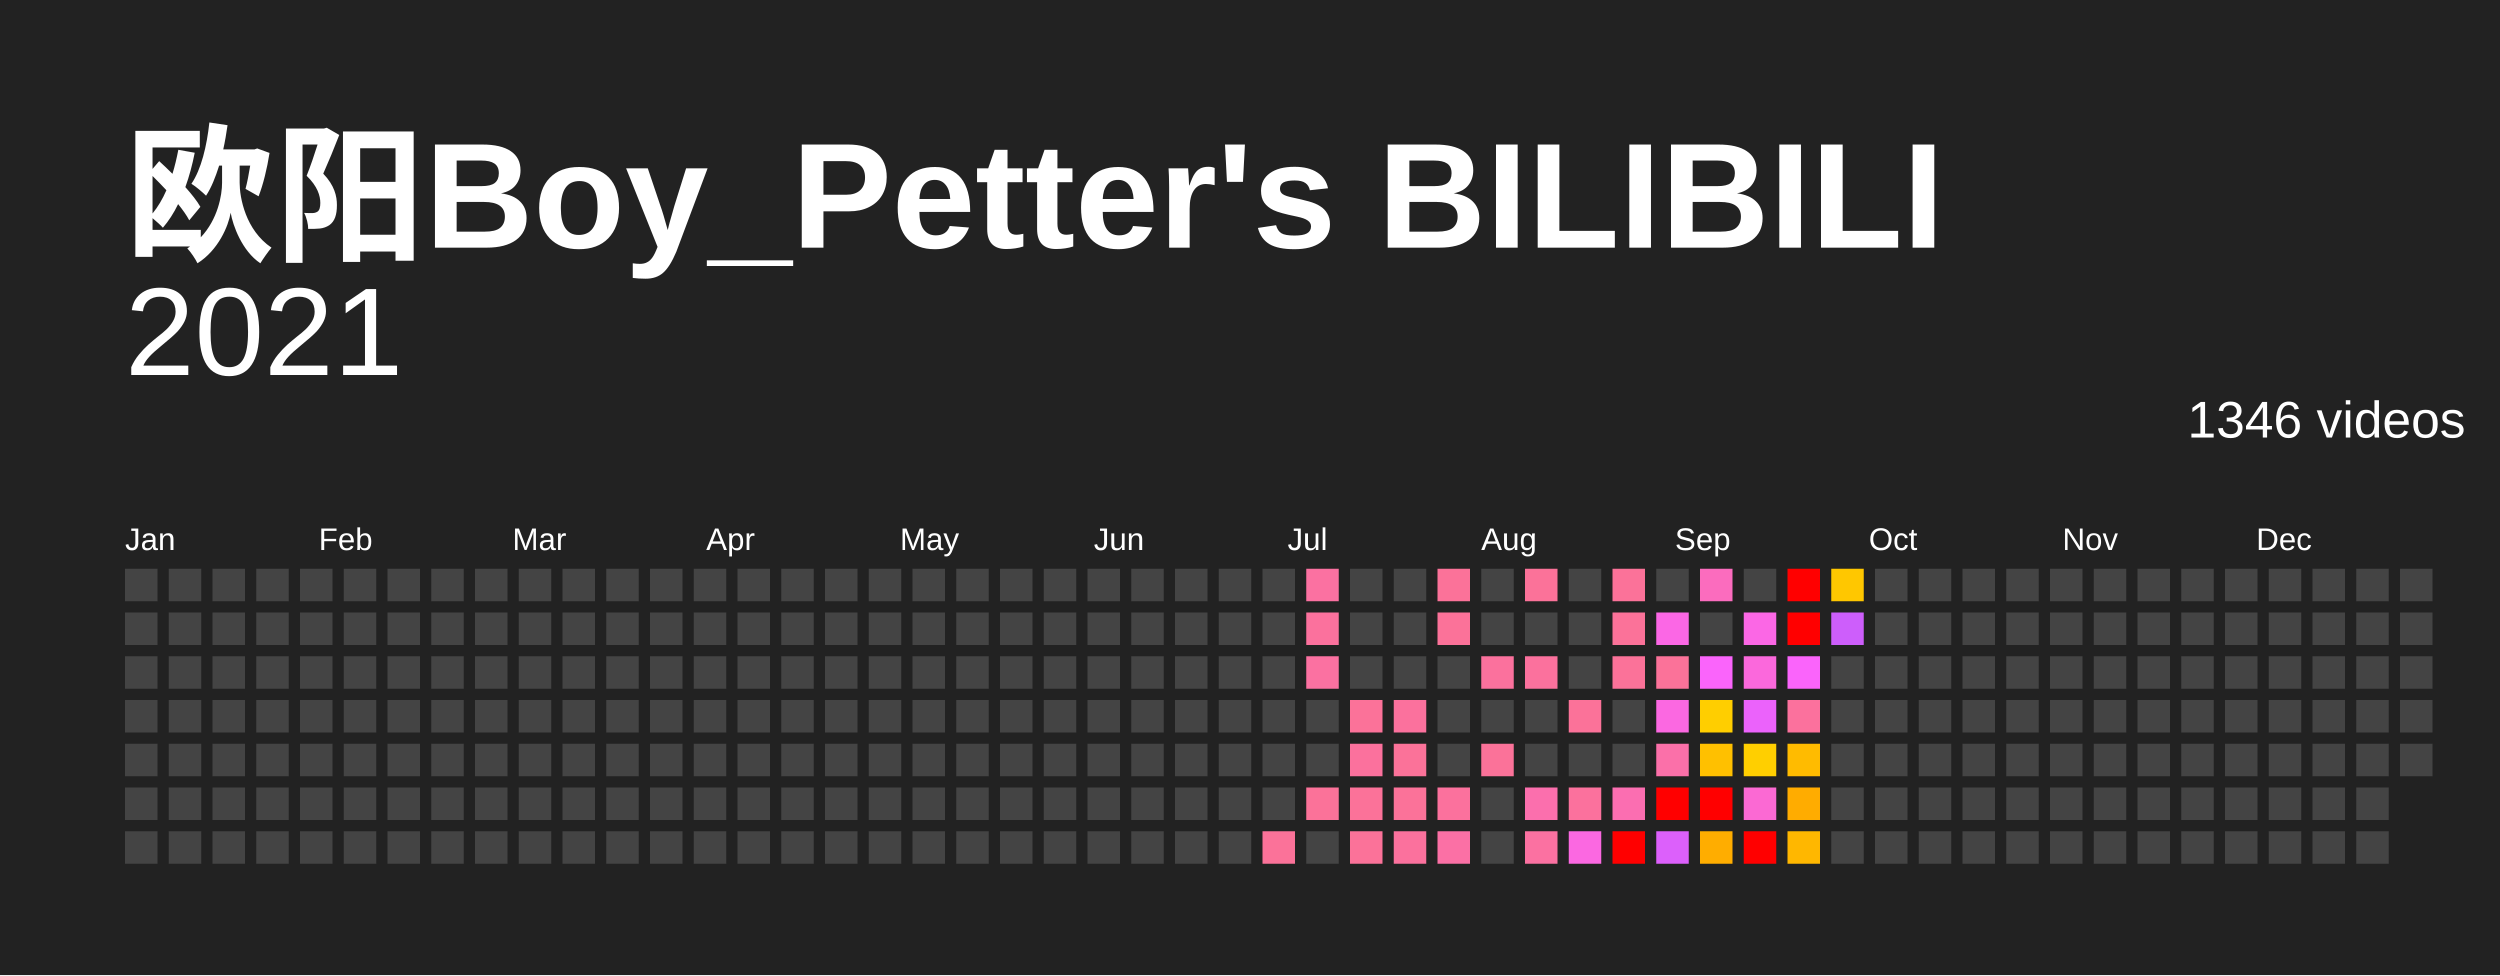
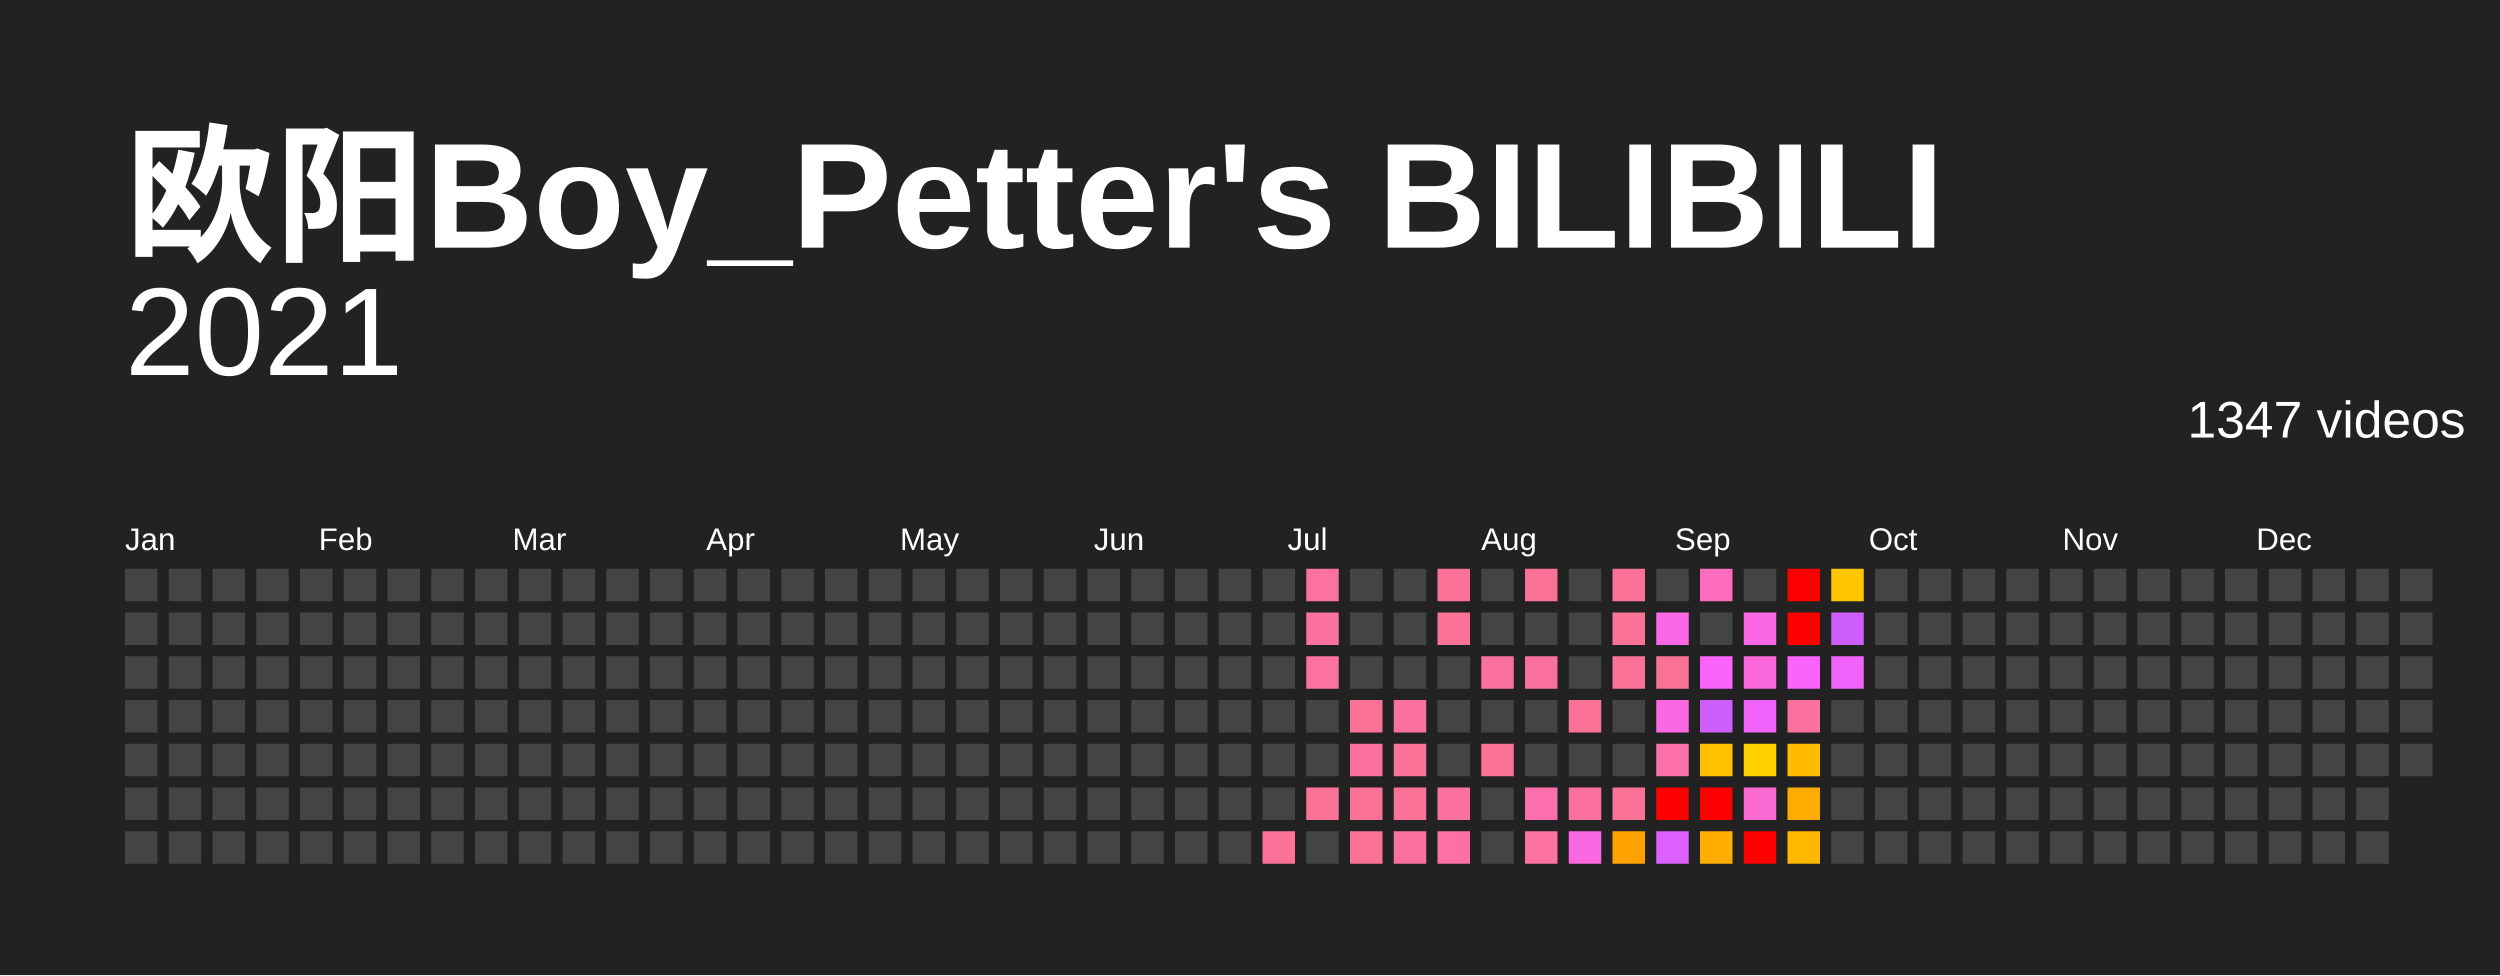
<svg xmlns="http://www.w3.org/2000/svg" baseProfile="full" height="78mm" version="1.1" viewBox="0,0,200,78" width="200mm">
  <defs />
  <rect fill="#222222" height="78" width="200" x="0" y="0" />
  <text fill="#FFFFFF" style="font-size:12px; font-family:Arial; font-weight:bold;" x="10" y="20">欧阳Boy_Petter's BILIBILI</text>
  <text alignment-baseline="hanging" fill="#FFFFFF" style="font-size:10.0px; font-family:Arial;" x="10" y="30">2021</text>
-   <text alignment-baseline="hanging" fill="#FFFFFF" style="font-size:4.125px; font-family:Arial;" x="175" y="35">1346 videos</text>
+   <text alignment-baseline="hanging" fill="#FFFFFF" style="font-size:4.125px; font-family:Arial;" x="175" y="35">1347 videos</text>
  <text fill="#FFFFFF" style="font-size:2.5px; font-family:Arial" x="10.0" y="44">Jan</text>
  <text fill="#FFFFFF" style="font-size:2.5px; font-family:Arial" x="25.5" y="44">Feb</text>
  <text fill="#FFFFFF" style="font-size:2.5px; font-family:Arial" x="41.0" y="44">Mar</text>
  <text fill="#FFFFFF" style="font-size:2.5px; font-family:Arial" x="56.5" y="44">Apr</text>
  <text fill="#FFFFFF" style="font-size:2.5px; font-family:Arial" x="72.0" y="44">May</text>
  <text fill="#FFFFFF" style="font-size:2.5px; font-family:Arial" x="87.5" y="44">Jun</text>
  <text fill="#FFFFFF" style="font-size:2.5px; font-family:Arial" x="103.0" y="44">Jul</text>
  <text fill="#FFFFFF" style="font-size:2.5px; font-family:Arial" x="118.5" y="44">Aug</text>
  <text fill="#FFFFFF" style="font-size:2.5px; font-family:Arial" x="134.0" y="44">Sep</text>
  <text fill="#FFFFFF" style="font-size:2.5px; font-family:Arial" x="149.5" y="44">Oct</text>
  <text fill="#FFFFFF" style="font-size:2.5px; font-family:Arial" x="165.0" y="44">Nov</text>
  <text fill="#FFFFFF" style="font-size:2.5px; font-family:Arial" x="180.5" y="44">Dec</text>
  <rect fill="#444444" height="2.6" width="2.6" x="10.0" y="45.5" />
  <rect fill="#444444" height="2.6" width="2.6" x="10.0" y="49.0" />
  <rect fill="#444444" height="2.6" width="2.6" x="10.0" y="52.5" />
  <rect fill="#444444" height="2.6" width="2.6" x="10.0" y="56.0" />
  <rect fill="#444444" height="2.6" width="2.6" x="10.0" y="59.5" />
  <rect fill="#444444" height="2.6" width="2.6" x="10.0" y="63.0" />
  <rect fill="#444444" height="2.6" width="2.6" x="10.0" y="66.5" />
  <rect fill="#444444" height="2.6" width="2.6" x="13.5" y="45.5" />
  <rect fill="#444444" height="2.6" width="2.6" x="13.5" y="49.0" />
  <rect fill="#444444" height="2.6" width="2.6" x="13.5" y="52.5" />
  <rect fill="#444444" height="2.6" width="2.6" x="13.5" y="56.0" />
  <rect fill="#444444" height="2.6" width="2.6" x="13.5" y="59.5" />
  <rect fill="#444444" height="2.6" width="2.6" x="13.5" y="63.0" />
  <rect fill="#444444" height="2.6" width="2.6" x="13.5" y="66.5" />
  <rect fill="#444444" height="2.6" width="2.6" x="17.0" y="45.5" />
  <rect fill="#444444" height="2.6" width="2.6" x="17.0" y="49.0" />
  <rect fill="#444444" height="2.6" width="2.6" x="17.0" y="52.5" />
  <rect fill="#444444" height="2.6" width="2.6" x="17.0" y="56.0" />
  <rect fill="#444444" height="2.6" width="2.6" x="17.0" y="59.5" />
  <rect fill="#444444" height="2.6" width="2.6" x="17.0" y="63.0" />
  <rect fill="#444444" height="2.6" width="2.6" x="17.0" y="66.5" />
  <rect fill="#444444" height="2.6" width="2.6" x="20.5" y="45.5" />
  <rect fill="#444444" height="2.6" width="2.6" x="20.5" y="49.0" />
  <rect fill="#444444" height="2.6" width="2.6" x="20.5" y="52.5" />
  <rect fill="#444444" height="2.6" width="2.6" x="20.5" y="56.0" />
  <rect fill="#444444" height="2.6" width="2.6" x="20.5" y="59.5" />
  <rect fill="#444444" height="2.6" width="2.6" x="20.5" y="63.0" />
  <rect fill="#444444" height="2.6" width="2.6" x="20.5" y="66.5" />
  <rect fill="#444444" height="2.6" width="2.6" x="24.0" y="45.5" />
  <rect fill="#444444" height="2.6" width="2.6" x="24.0" y="49.0" />
  <rect fill="#444444" height="2.6" width="2.6" x="24.0" y="52.5" />
  <rect fill="#444444" height="2.6" width="2.6" x="24.0" y="56.0" />
  <rect fill="#444444" height="2.6" width="2.6" x="24.0" y="59.5" />
  <rect fill="#444444" height="2.6" width="2.6" x="24.0" y="63.0" />
  <rect fill="#444444" height="2.6" width="2.6" x="24.0" y="66.5" />
  <rect fill="#444444" height="2.6" width="2.6" x="27.5" y="45.5" />
  <rect fill="#444444" height="2.6" width="2.6" x="27.5" y="49.0" />
  <rect fill="#444444" height="2.6" width="2.6" x="27.5" y="52.5" />
  <rect fill="#444444" height="2.6" width="2.6" x="27.5" y="56.0" />
  <rect fill="#444444" height="2.6" width="2.6" x="27.5" y="59.5" />
  <rect fill="#444444" height="2.6" width="2.6" x="27.5" y="63.0" />
  <rect fill="#444444" height="2.6" width="2.6" x="27.5" y="66.5" />
  <rect fill="#444444" height="2.6" width="2.6" x="31.0" y="45.5" />
  <rect fill="#444444" height="2.6" width="2.6" x="31.0" y="49.0" />
  <rect fill="#444444" height="2.6" width="2.6" x="31.0" y="52.5" />
  <rect fill="#444444" height="2.6" width="2.6" x="31.0" y="56.0" />
  <rect fill="#444444" height="2.6" width="2.6" x="31.0" y="59.5" />
  <rect fill="#444444" height="2.6" width="2.6" x="31.0" y="63.0" />
  <rect fill="#444444" height="2.6" width="2.6" x="31.0" y="66.5" />
  <rect fill="#444444" height="2.6" width="2.6" x="34.5" y="45.5" />
  <rect fill="#444444" height="2.6" width="2.6" x="34.5" y="49.0" />
  <rect fill="#444444" height="2.6" width="2.6" x="34.5" y="52.5" />
  <rect fill="#444444" height="2.6" width="2.6" x="34.5" y="56.0" />
  <rect fill="#444444" height="2.6" width="2.6" x="34.5" y="59.5" />
  <rect fill="#444444" height="2.6" width="2.6" x="34.5" y="63.0" />
  <rect fill="#444444" height="2.6" width="2.6" x="34.5" y="66.5" />
  <rect fill="#444444" height="2.6" width="2.6" x="38.0" y="45.5" />
  <rect fill="#444444" height="2.6" width="2.6" x="38.0" y="49.0" />
  <rect fill="#444444" height="2.6" width="2.6" x="38.0" y="52.5" />
  <rect fill="#444444" height="2.6" width="2.6" x="38.0" y="56.0" />
  <rect fill="#444444" height="2.6" width="2.6" x="38.0" y="59.5" />
  <rect fill="#444444" height="2.6" width="2.6" x="38.0" y="63.0" />
  <rect fill="#444444" height="2.6" width="2.6" x="38.0" y="66.5" />
  <rect fill="#444444" height="2.6" width="2.6" x="41.5" y="45.5" />
  <rect fill="#444444" height="2.6" width="2.6" x="41.5" y="49.0" />
  <rect fill="#444444" height="2.6" width="2.6" x="41.5" y="52.5" />
  <rect fill="#444444" height="2.6" width="2.6" x="41.5" y="56.0" />
  <rect fill="#444444" height="2.6" width="2.6" x="41.5" y="59.5" />
  <rect fill="#444444" height="2.6" width="2.6" x="41.5" y="63.0" />
  <rect fill="#444444" height="2.6" width="2.6" x="41.5" y="66.5" />
  <rect fill="#444444" height="2.6" width="2.6" x="45.0" y="45.5" />
  <rect fill="#444444" height="2.6" width="2.6" x="45.0" y="49.0" />
  <rect fill="#444444" height="2.6" width="2.6" x="45.0" y="52.5" />
  <rect fill="#444444" height="2.6" width="2.6" x="45.0" y="56.0" />
  <rect fill="#444444" height="2.6" width="2.6" x="45.0" y="59.5" />
  <rect fill="#444444" height="2.6" width="2.6" x="45.0" y="63.0" />
  <rect fill="#444444" height="2.6" width="2.6" x="45.0" y="66.5" />
  <rect fill="#444444" height="2.6" width="2.6" x="48.5" y="45.5" />
  <rect fill="#444444" height="2.6" width="2.6" x="48.5" y="49.0" />
  <rect fill="#444444" height="2.6" width="2.6" x="48.5" y="52.5" />
  <rect fill="#444444" height="2.6" width="2.6" x="48.5" y="56.0" />
  <rect fill="#444444" height="2.6" width="2.6" x="48.5" y="59.5" />
  <rect fill="#444444" height="2.6" width="2.6" x="48.5" y="63.0" />
  <rect fill="#444444" height="2.6" width="2.6" x="48.5" y="66.5" />
  <rect fill="#444444" height="2.6" width="2.6" x="52.0" y="45.5" />
  <rect fill="#444444" height="2.6" width="2.6" x="52.0" y="49.0" />
  <rect fill="#444444" height="2.6" width="2.6" x="52.0" y="52.5" />
  <rect fill="#444444" height="2.6" width="2.6" x="52.0" y="56.0" />
  <rect fill="#444444" height="2.6" width="2.6" x="52.0" y="59.5" />
  <rect fill="#444444" height="2.6" width="2.6" x="52.0" y="63.0" />
  <rect fill="#444444" height="2.6" width="2.6" x="52.0" y="66.5" />
  <rect fill="#444444" height="2.6" width="2.6" x="55.5" y="45.5" />
  <rect fill="#444444" height="2.6" width="2.6" x="55.5" y="49.0" />
  <rect fill="#444444" height="2.6" width="2.6" x="55.5" y="52.5" />
  <rect fill="#444444" height="2.6" width="2.6" x="55.5" y="56.0" />
  <rect fill="#444444" height="2.6" width="2.6" x="55.5" y="59.5" />
  <rect fill="#444444" height="2.6" width="2.6" x="55.5" y="63.0" />
  <rect fill="#444444" height="2.6" width="2.6" x="55.5" y="66.5" />
  <rect fill="#444444" height="2.6" width="2.6" x="59.0" y="45.5" />
  <rect fill="#444444" height="2.6" width="2.6" x="59.0" y="49.0" />
  <rect fill="#444444" height="2.6" width="2.6" x="59.0" y="52.5" />
  <rect fill="#444444" height="2.6" width="2.6" x="59.0" y="56.0" />
  <rect fill="#444444" height="2.6" width="2.6" x="59.0" y="59.5" />
  <rect fill="#444444" height="2.6" width="2.6" x="59.0" y="63.0" />
  <rect fill="#444444" height="2.6" width="2.6" x="59.0" y="66.5" />
  <rect fill="#444444" height="2.6" width="2.6" x="62.5" y="45.5" />
  <rect fill="#444444" height="2.6" width="2.6" x="62.5" y="49.0" />
  <rect fill="#444444" height="2.6" width="2.6" x="62.5" y="52.5" />
  <rect fill="#444444" height="2.6" width="2.6" x="62.5" y="56.0" />
  <rect fill="#444444" height="2.6" width="2.6" x="62.5" y="59.5" />
  <rect fill="#444444" height="2.6" width="2.6" x="62.5" y="63.0" />
  <rect fill="#444444" height="2.6" width="2.6" x="62.5" y="66.5" />
  <rect fill="#444444" height="2.6" width="2.6" x="66.0" y="45.5" />
  <rect fill="#444444" height="2.6" width="2.6" x="66.0" y="49.0" />
  <rect fill="#444444" height="2.6" width="2.6" x="66.0" y="52.5" />
  <rect fill="#444444" height="2.6" width="2.6" x="66.0" y="56.0" />
  <rect fill="#444444" height="2.6" width="2.6" x="66.0" y="59.5" />
  <rect fill="#444444" height="2.6" width="2.6" x="66.0" y="63.0" />
  <rect fill="#444444" height="2.6" width="2.6" x="66.0" y="66.5" />
  <rect fill="#444444" height="2.6" width="2.6" x="69.5" y="45.5" />
  <rect fill="#444444" height="2.6" width="2.6" x="69.5" y="49.0" />
  <rect fill="#444444" height="2.6" width="2.6" x="69.5" y="52.5" />
  <rect fill="#444444" height="2.6" width="2.6" x="69.5" y="56.0" />
  <rect fill="#444444" height="2.6" width="2.6" x="69.5" y="59.5" />
  <rect fill="#444444" height="2.6" width="2.6" x="69.5" y="63.0" />
  <rect fill="#444444" height="2.6" width="2.6" x="69.5" y="66.5" />
  <rect fill="#444444" height="2.6" width="2.6" x="73.0" y="45.5" />
  <rect fill="#444444" height="2.6" width="2.6" x="73.0" y="49.0" />
  <rect fill="#444444" height="2.6" width="2.6" x="73.0" y="52.5" />
  <rect fill="#444444" height="2.6" width="2.6" x="73.0" y="56.0" />
  <rect fill="#444444" height="2.6" width="2.6" x="73.0" y="59.5" />
  <rect fill="#444444" height="2.6" width="2.6" x="73.0" y="63.0" />
  <rect fill="#444444" height="2.6" width="2.6" x="73.0" y="66.5" />
  <rect fill="#444444" height="2.6" width="2.6" x="76.5" y="45.5" />
  <rect fill="#444444" height="2.6" width="2.6" x="76.5" y="49.0" />
  <rect fill="#444444" height="2.6" width="2.6" x="76.5" y="52.5" />
  <rect fill="#444444" height="2.6" width="2.6" x="76.5" y="56.0" />
  <rect fill="#444444" height="2.6" width="2.6" x="76.5" y="59.5" />
  <rect fill="#444444" height="2.6" width="2.6" x="76.5" y="63.0" />
  <rect fill="#444444" height="2.6" width="2.6" x="76.5" y="66.5" />
  <rect fill="#444444" height="2.6" width="2.6" x="80.0" y="45.5" />
  <rect fill="#444444" height="2.6" width="2.6" x="80.0" y="49.0" />
  <rect fill="#444444" height="2.6" width="2.6" x="80.0" y="52.5" />
  <rect fill="#444444" height="2.6" width="2.6" x="80.0" y="56.0" />
  <rect fill="#444444" height="2.6" width="2.6" x="80.0" y="59.5" />
  <rect fill="#444444" height="2.6" width="2.6" x="80.0" y="63.0" />
  <rect fill="#444444" height="2.6" width="2.6" x="80.0" y="66.5" />
  <rect fill="#444444" height="2.6" width="2.6" x="83.5" y="45.5" />
  <rect fill="#444444" height="2.6" width="2.6" x="83.5" y="49.0" />
  <rect fill="#444444" height="2.6" width="2.6" x="83.5" y="52.5" />
  <rect fill="#444444" height="2.6" width="2.6" x="83.5" y="56.0" />
  <rect fill="#444444" height="2.6" width="2.6" x="83.5" y="59.5" />
  <rect fill="#444444" height="2.6" width="2.6" x="83.5" y="63.0" />
  <rect fill="#444444" height="2.6" width="2.6" x="83.5" y="66.5" />
  <rect fill="#444444" height="2.6" width="2.6" x="87.0" y="45.5" />
  <rect fill="#444444" height="2.6" width="2.6" x="87.0" y="49.0" />
  <rect fill="#444444" height="2.6" width="2.6" x="87.0" y="52.5" />
  <rect fill="#444444" height="2.6" width="2.6" x="87.0" y="56.0" />
  <rect fill="#444444" height="2.6" width="2.6" x="87.0" y="59.5" />
  <rect fill="#444444" height="2.6" width="2.6" x="87.0" y="63.0" />
  <rect fill="#444444" height="2.6" width="2.6" x="87.0" y="66.5" />
  <rect fill="#444444" height="2.6" width="2.6" x="90.5" y="45.5" />
  <rect fill="#444444" height="2.6" width="2.6" x="90.5" y="49.0" />
  <rect fill="#444444" height="2.6" width="2.6" x="90.5" y="52.5" />
  <rect fill="#444444" height="2.6" width="2.6" x="90.5" y="56.0" />
  <rect fill="#444444" height="2.6" width="2.6" x="90.5" y="59.5" />
  <rect fill="#444444" height="2.6" width="2.6" x="90.5" y="63.0" />
  <rect fill="#444444" height="2.6" width="2.6" x="90.5" y="66.5" />
  <rect fill="#444444" height="2.6" width="2.6" x="94.0" y="45.5" />
  <rect fill="#444444" height="2.6" width="2.6" x="94.0" y="49.0" />
  <rect fill="#444444" height="2.6" width="2.6" x="94.0" y="52.5" />
  <rect fill="#444444" height="2.6" width="2.6" x="94.0" y="56.0" />
  <rect fill="#444444" height="2.6" width="2.6" x="94.0" y="59.5" />
  <rect fill="#444444" height="2.6" width="2.6" x="94.0" y="63.0" />
  <rect fill="#444444" height="2.6" width="2.6" x="94.0" y="66.5" />
  <rect fill="#444444" height="2.6" width="2.6" x="97.5" y="45.5" />
  <rect fill="#444444" height="2.6" width="2.6" x="97.5" y="49.0" />
  <rect fill="#444444" height="2.6" width="2.6" x="97.5" y="52.5" />
  <rect fill="#444444" height="2.6" width="2.6" x="97.5" y="56.0" />
  <rect fill="#444444" height="2.6" width="2.6" x="97.5" y="59.5" />
  <rect fill="#444444" height="2.6" width="2.6" x="97.5" y="63.0" />
  <rect fill="#444444" height="2.6" width="2.6" x="97.5" y="66.5" />
  <rect fill="#444444" height="2.6" width="2.6" x="101.0" y="45.5" />
  <rect fill="#444444" height="2.6" width="2.6" x="101.0" y="49.0" />
  <rect fill="#444444" height="2.6" width="2.6" x="101.0" y="52.5" />
  <rect fill="#444444" height="2.6" width="2.6" x="101.0" y="56.0" />
  <rect fill="#444444" height="2.6" width="2.6" x="101.0" y="59.5" />
  <rect fill="#444444" height="2.6" width="2.6" x="101.0" y="63.0" />
  <rect fill="#fb7299" height="2.6" width="2.6" x="101.0" y="66.5" />
  <rect fill="#fb71a1" height="2.6" width="2.6" x="104.5" y="45.5" />
  <rect fill="#fb719d" height="2.6" width="2.6" x="104.5" y="49.0" />
  <rect fill="#fb71a1" height="2.6" width="2.6" x="104.5" y="52.5" />
  <rect fill="#444444" height="2.6" width="2.6" x="104.5" y="56.0" />
  <rect fill="#444444" height="2.6" width="2.6" x="104.5" y="59.5" />
  <rect fill="#fb7299" height="2.6" width="2.6" x="104.5" y="63.0" />
  <rect fill="#444444" height="2.6" width="2.6" x="104.5" y="66.5" />
  <rect fill="#444444" height="2.6" width="2.6" x="108.0" y="45.5" />
  <rect fill="#444444" height="2.6" width="2.6" x="108.0" y="49.0" />
  <rect fill="#444444" height="2.6" width="2.6" x="108.0" y="52.5" />
  <rect fill="#fb7299" height="2.6" width="2.6" x="108.0" y="56.0" />
  <rect fill="#fb719d" height="2.6" width="2.6" x="108.0" y="59.5" />
  <rect fill="#fb7299" height="2.6" width="2.6" x="108.0" y="63.0" />
  <rect fill="#fb7299" height="2.6" width="2.6" x="108.0" y="66.5" />
  <rect fill="#444444" height="2.6" width="2.6" x="111.5" y="45.5" />
  <rect fill="#444444" height="2.6" width="2.6" x="111.5" y="49.0" />
  <rect fill="#444444" height="2.6" width="2.6" x="111.5" y="52.5" />
  <rect fill="#fb719d" height="2.6" width="2.6" x="111.5" y="56.0" />
  <rect fill="#fb7299" height="2.6" width="2.6" x="111.5" y="59.5" />
  <rect fill="#fb7299" height="2.6" width="2.6" x="111.5" y="63.0" />
  <rect fill="#fb719d" height="2.6" width="2.6" x="111.5" y="66.5" />
  <rect fill="#fb7299" height="2.6" width="2.6" x="115.0" y="45.5" />
  <rect fill="#fb7299" height="2.6" width="2.6" x="115.0" y="49.0" />
  <rect fill="#444444" height="2.6" width="2.6" x="115.0" y="52.5" />
  <rect fill="#444444" height="2.6" width="2.6" x="115.0" y="56.0" />
  <rect fill="#444444" height="2.6" width="2.6" x="115.0" y="59.5" />
  <rect fill="#fb719d" height="2.6" width="2.6" x="115.0" y="63.0" />
  <rect fill="#fb70a5" height="2.6" width="2.6" x="115.0" y="66.5" />
  <rect fill="#444444" height="2.6" width="2.6" x="118.5" y="45.5" />
  <rect fill="#444444" height="2.6" width="2.6" x="118.5" y="49.0" />
  <rect fill="#fb719d" height="2.6" width="2.6" x="118.5" y="52.5" />
  <rect fill="#444444" height="2.6" width="2.6" x="118.5" y="56.0" />
  <rect fill="#fb7299" height="2.6" width="2.6" x="118.5" y="59.5" />
  <rect fill="#444444" height="2.6" width="2.6" x="118.5" y="63.0" />
  <rect fill="#444444" height="2.6" width="2.6" x="118.5" y="66.5" />
  <rect fill="#fb7299" height="2.6" width="2.6" x="122.0" y="45.5" />
  <rect fill="#444444" height="2.6" width="2.6" x="122.0" y="49.0" />
  <rect fill="#fb719d" height="2.6" width="2.6" x="122.0" y="52.5" />
  <rect fill="#444444" height="2.6" width="2.6" x="122.0" y="56.0" />
  <rect fill="#444444" height="2.6" width="2.6" x="122.0" y="59.5" />
  <rect fill="#fb6fad" height="2.6" width="2.6" x="122.0" y="63.0" />
  <rect fill="#fb71a1" height="2.6" width="2.6" x="122.0" y="66.5" />
  <rect fill="#444444" height="2.6" width="2.6" x="125.5" y="45.5" />
  <rect fill="#444444" height="2.6" width="2.6" x="125.5" y="49.0" />
  <rect fill="#444444" height="2.6" width="2.6" x="125.5" y="52.5" />
  <rect fill="#fb7299" height="2.6" width="2.6" x="125.5" y="56.0" />
  <rect fill="#444444" height="2.6" width="2.6" x="125.5" y="59.5" />
  <rect fill="#fb719d" height="2.6" width="2.6" x="125.5" y="63.0" />
  <rect fill="#fb68e1" height="2.6" width="2.6" x="125.5" y="66.5" />
  <rect fill="#fb7299" height="2.6" width="2.6" x="129.0" y="45.5" />
  <rect fill="#fb7299" height="2.6" width="2.6" x="129.0" y="49.0" />
  <rect fill="#fb7299" height="2.6" width="2.6" x="129.0" y="52.5" />
  <rect fill="#444444" height="2.6" width="2.6" x="129.0" y="56.0" />
  <rect fill="#444444" height="2.6" width="2.6" x="129.0" y="59.5" />
-   <rect fill="#fb6eb1" height="2.6" width="2.6" x="129.0" y="63.0" />
-   <rect fill="red" height="2.6" width="2.6" x="129.0" y="66.5" />
+   <rect fill="#fb7299" height="2.6" width="2.6" x="129.0" y="63.0" />
+   <rect fill="#ffa200" height="2.6" width="2.6" x="129.0" y="66.5" />
  <rect fill="#444444" height="2.6" width="2.6" x="132.5" y="45.5" />
  <rect fill="#fb67e5" height="2.6" width="2.6" x="132.5" y="49.0" />
  <rect fill="#fb7299" height="2.6" width="2.6" x="132.5" y="52.5" />
  <rect fill="#fb68e1" height="2.6" width="2.6" x="132.5" y="56.0" />
  <rect fill="#fb70a9" height="2.6" width="2.6" x="132.5" y="59.5" />
  <rect fill="red" height="2.6" width="2.6" x="132.5" y="63.0" />
  <rect fill="#dc60fb" height="2.6" width="2.6" x="132.5" y="66.5" />
  <rect fill="#fb6cbe" height="2.6" width="2.6" x="136.0" y="45.5" />
  <rect fill="#444444" height="2.6" width="2.6" x="136.0" y="49.0" />
  <rect fill="#fa64fb" height="2.6" width="2.6" x="136.0" y="52.5" />
-   <rect fill="#ffce00" height="2.6" width="2.6" x="136.0" y="56.0" />
-   <rect fill="#ffc000" height="2.6" width="2.6" x="136.0" y="59.5" />
+   <rect fill="#cd5efb" height="2.6" width="2.6" x="136.0" y="56.0" />
+   <rect fill="#ffc100" height="2.6" width="2.6" x="136.0" y="59.5" />
  <rect fill="red" height="2.6" width="2.6" x="136.0" y="63.0" />
  <rect fill="#ffad00" height="2.6" width="2.6" x="136.0" y="66.5" />
  <rect fill="#444444" height="2.6" width="2.6" x="139.5" y="45.5" />
  <rect fill="#fb67e5" height="2.6" width="2.6" x="139.5" y="49.0" />
  <rect fill="#fb68dc" height="2.6" width="2.6" x="139.5" y="52.5" />
-   <rect fill="#eb62fb" height="2.6" width="2.6" x="139.5" y="56.0" />
+   <rect fill="#f063fb" height="2.6" width="2.6" x="139.5" y="56.0" />
  <rect fill="#ffcf00" height="2.6" width="2.6" x="139.5" y="59.5" />
  <rect fill="#fb69d3" height="2.6" width="2.6" x="139.5" y="63.0" />
  <rect fill="red" height="2.6" width="2.6" x="139.5" y="66.5" />
  <rect fill="red" height="2.6" width="2.6" x="143.0" y="45.5" />
  <rect fill="red" height="2.6" width="2.6" x="143.0" y="49.0" />
  <rect fill="#fa64fb" height="2.6" width="2.6" x="143.0" y="52.5" />
  <rect fill="#fb719d" height="2.6" width="2.6" x="143.0" y="56.0" />
  <rect fill="#ffbb00" height="2.6" width="2.6" x="143.0" y="59.5" />
  <rect fill="#ffac00" height="2.6" width="2.6" x="143.0" y="63.0" />
  <rect fill="#ffb700" height="2.6" width="2.6" x="143.0" y="66.5" />
  <rect fill="#ffc700" height="2.6" width="2.6" x="146.5" y="45.5" />
  <rect fill="#cd5efb" height="2.6" width="2.6" x="146.5" y="49.0" />
-   <rect fill="#444444" height="2.6" width="2.6" x="146.5" y="52.5" />
+   <rect fill="#f063fb" height="2.6" width="2.6" x="146.5" y="52.5" />
  <rect fill="#444444" height="2.6" width="2.6" x="146.5" y="56.0" />
  <rect fill="#444444" height="2.6" width="2.6" x="146.5" y="59.5" />
  <rect fill="#444444" height="2.6" width="2.6" x="146.5" y="63.0" />
  <rect fill="#444444" height="2.6" width="2.6" x="146.5" y="66.5" />
  <rect fill="#444444" height="2.6" width="2.6" x="150.0" y="45.5" />
  <rect fill="#444444" height="2.6" width="2.6" x="150.0" y="49.0" />
  <rect fill="#444444" height="2.6" width="2.6" x="150.0" y="52.5" />
  <rect fill="#444444" height="2.6" width="2.6" x="150.0" y="56.0" />
  <rect fill="#444444" height="2.6" width="2.6" x="150.0" y="59.5" />
  <rect fill="#444444" height="2.6" width="2.6" x="150.0" y="63.0" />
  <rect fill="#444444" height="2.6" width="2.6" x="150.0" y="66.5" />
  <rect fill="#444444" height="2.6" width="2.6" x="153.5" y="45.5" />
  <rect fill="#444444" height="2.6" width="2.6" x="153.5" y="49.0" />
  <rect fill="#444444" height="2.6" width="2.6" x="153.5" y="52.5" />
  <rect fill="#444444" height="2.6" width="2.6" x="153.5" y="56.0" />
  <rect fill="#444444" height="2.6" width="2.6" x="153.5" y="59.5" />
  <rect fill="#444444" height="2.6" width="2.6" x="153.5" y="63.0" />
  <rect fill="#444444" height="2.6" width="2.6" x="153.5" y="66.5" />
  <rect fill="#444444" height="2.6" width="2.6" x="157.0" y="45.5" />
  <rect fill="#444444" height="2.6" width="2.6" x="157.0" y="49.0" />
  <rect fill="#444444" height="2.6" width="2.6" x="157.0" y="52.5" />
  <rect fill="#444444" height="2.6" width="2.6" x="157.0" y="56.0" />
  <rect fill="#444444" height="2.6" width="2.6" x="157.0" y="59.5" />
  <rect fill="#444444" height="2.6" width="2.6" x="157.0" y="63.0" />
  <rect fill="#444444" height="2.6" width="2.6" x="157.0" y="66.5" />
  <rect fill="#444444" height="2.6" width="2.6" x="160.5" y="45.5" />
  <rect fill="#444444" height="2.6" width="2.6" x="160.5" y="49.0" />
  <rect fill="#444444" height="2.6" width="2.6" x="160.5" y="52.5" />
  <rect fill="#444444" height="2.6" width="2.6" x="160.5" y="56.0" />
  <rect fill="#444444" height="2.6" width="2.6" x="160.5" y="59.5" />
  <rect fill="#444444" height="2.6" width="2.6" x="160.5" y="63.0" />
  <rect fill="#444444" height="2.6" width="2.6" x="160.5" y="66.5" />
  <rect fill="#444444" height="2.6" width="2.6" x="164.0" y="45.5" />
  <rect fill="#444444" height="2.6" width="2.6" x="164.0" y="49.0" />
  <rect fill="#444444" height="2.6" width="2.6" x="164.0" y="52.5" />
  <rect fill="#444444" height="2.6" width="2.6" x="164.0" y="56.0" />
  <rect fill="#444444" height="2.6" width="2.6" x="164.0" y="59.5" />
  <rect fill="#444444" height="2.6" width="2.6" x="164.0" y="63.0" />
  <rect fill="#444444" height="2.6" width="2.6" x="164.0" y="66.5" />
  <rect fill="#444444" height="2.6" width="2.6" x="167.5" y="45.5" />
  <rect fill="#444444" height="2.6" width="2.6" x="167.5" y="49.0" />
  <rect fill="#444444" height="2.6" width="2.6" x="167.5" y="52.5" />
  <rect fill="#444444" height="2.6" width="2.6" x="167.5" y="56.0" />
  <rect fill="#444444" height="2.6" width="2.6" x="167.5" y="59.5" />
  <rect fill="#444444" height="2.6" width="2.6" x="167.5" y="63.0" />
  <rect fill="#444444" height="2.6" width="2.6" x="167.5" y="66.5" />
  <rect fill="#444444" height="2.6" width="2.6" x="171.0" y="45.5" />
  <rect fill="#444444" height="2.6" width="2.6" x="171.0" y="49.0" />
  <rect fill="#444444" height="2.6" width="2.6" x="171.0" y="52.5" />
  <rect fill="#444444" height="2.6" width="2.6" x="171.0" y="56.0" />
  <rect fill="#444444" height="2.6" width="2.6" x="171.0" y="59.5" />
  <rect fill="#444444" height="2.6" width="2.6" x="171.0" y="63.0" />
  <rect fill="#444444" height="2.6" width="2.6" x="171.0" y="66.5" />
  <rect fill="#444444" height="2.6" width="2.6" x="174.5" y="45.5" />
  <rect fill="#444444" height="2.6" width="2.6" x="174.5" y="49.0" />
  <rect fill="#444444" height="2.6" width="2.6" x="174.5" y="52.5" />
  <rect fill="#444444" height="2.6" width="2.6" x="174.5" y="56.0" />
  <rect fill="#444444" height="2.6" width="2.6" x="174.5" y="59.5" />
  <rect fill="#444444" height="2.6" width="2.6" x="174.5" y="63.0" />
  <rect fill="#444444" height="2.6" width="2.6" x="174.5" y="66.5" />
  <rect fill="#444444" height="2.6" width="2.6" x="178.0" y="45.5" />
  <rect fill="#444444" height="2.6" width="2.6" x="178.0" y="49.0" />
  <rect fill="#444444" height="2.6" width="2.6" x="178.0" y="52.5" />
  <rect fill="#444444" height="2.6" width="2.6" x="178.0" y="56.0" />
  <rect fill="#444444" height="2.6" width="2.6" x="178.0" y="59.5" />
  <rect fill="#444444" height="2.6" width="2.6" x="178.0" y="63.0" />
  <rect fill="#444444" height="2.6" width="2.6" x="178.0" y="66.5" />
  <rect fill="#444444" height="2.6" width="2.6" x="181.5" y="45.5" />
  <rect fill="#444444" height="2.6" width="2.6" x="181.5" y="49.0" />
  <rect fill="#444444" height="2.6" width="2.6" x="181.5" y="52.5" />
  <rect fill="#444444" height="2.6" width="2.6" x="181.5" y="56.0" />
  <rect fill="#444444" height="2.6" width="2.6" x="181.5" y="59.5" />
  <rect fill="#444444" height="2.6" width="2.6" x="181.5" y="63.0" />
  <rect fill="#444444" height="2.6" width="2.6" x="181.5" y="66.5" />
  <rect fill="#444444" height="2.6" width="2.6" x="185.0" y="45.5" />
  <rect fill="#444444" height="2.6" width="2.6" x="185.0" y="49.0" />
  <rect fill="#444444" height="2.6" width="2.6" x="185.0" y="52.5" />
  <rect fill="#444444" height="2.6" width="2.6" x="185.0" y="56.0" />
  <rect fill="#444444" height="2.6" width="2.6" x="185.0" y="59.5" />
  <rect fill="#444444" height="2.6" width="2.6" x="185.0" y="63.0" />
  <rect fill="#444444" height="2.6" width="2.6" x="185.0" y="66.5" />
  <rect fill="#444444" height="2.6" width="2.6" x="188.5" y="45.5" />
  <rect fill="#444444" height="2.6" width="2.6" x="188.5" y="49.0" />
  <rect fill="#444444" height="2.6" width="2.6" x="188.5" y="52.5" />
  <rect fill="#444444" height="2.6" width="2.6" x="188.5" y="56.0" />
  <rect fill="#444444" height="2.6" width="2.6" x="188.5" y="59.5" />
  <rect fill="#444444" height="2.6" width="2.6" x="188.5" y="63.0" />
  <rect fill="#444444" height="2.6" width="2.6" x="188.5" y="66.5" />
  <rect fill="#444444" height="2.6" width="2.6" x="192.0" y="45.5" />
  <rect fill="#444444" height="2.6" width="2.6" x="192.0" y="49.0" />
  <rect fill="#444444" height="2.6" width="2.6" x="192.0" y="52.5" />
  <rect fill="#444444" height="2.6" width="2.6" x="192.0" y="56.0" />
  <rect fill="#444444" height="2.6" width="2.6" x="192.0" y="59.5" />
</svg>
